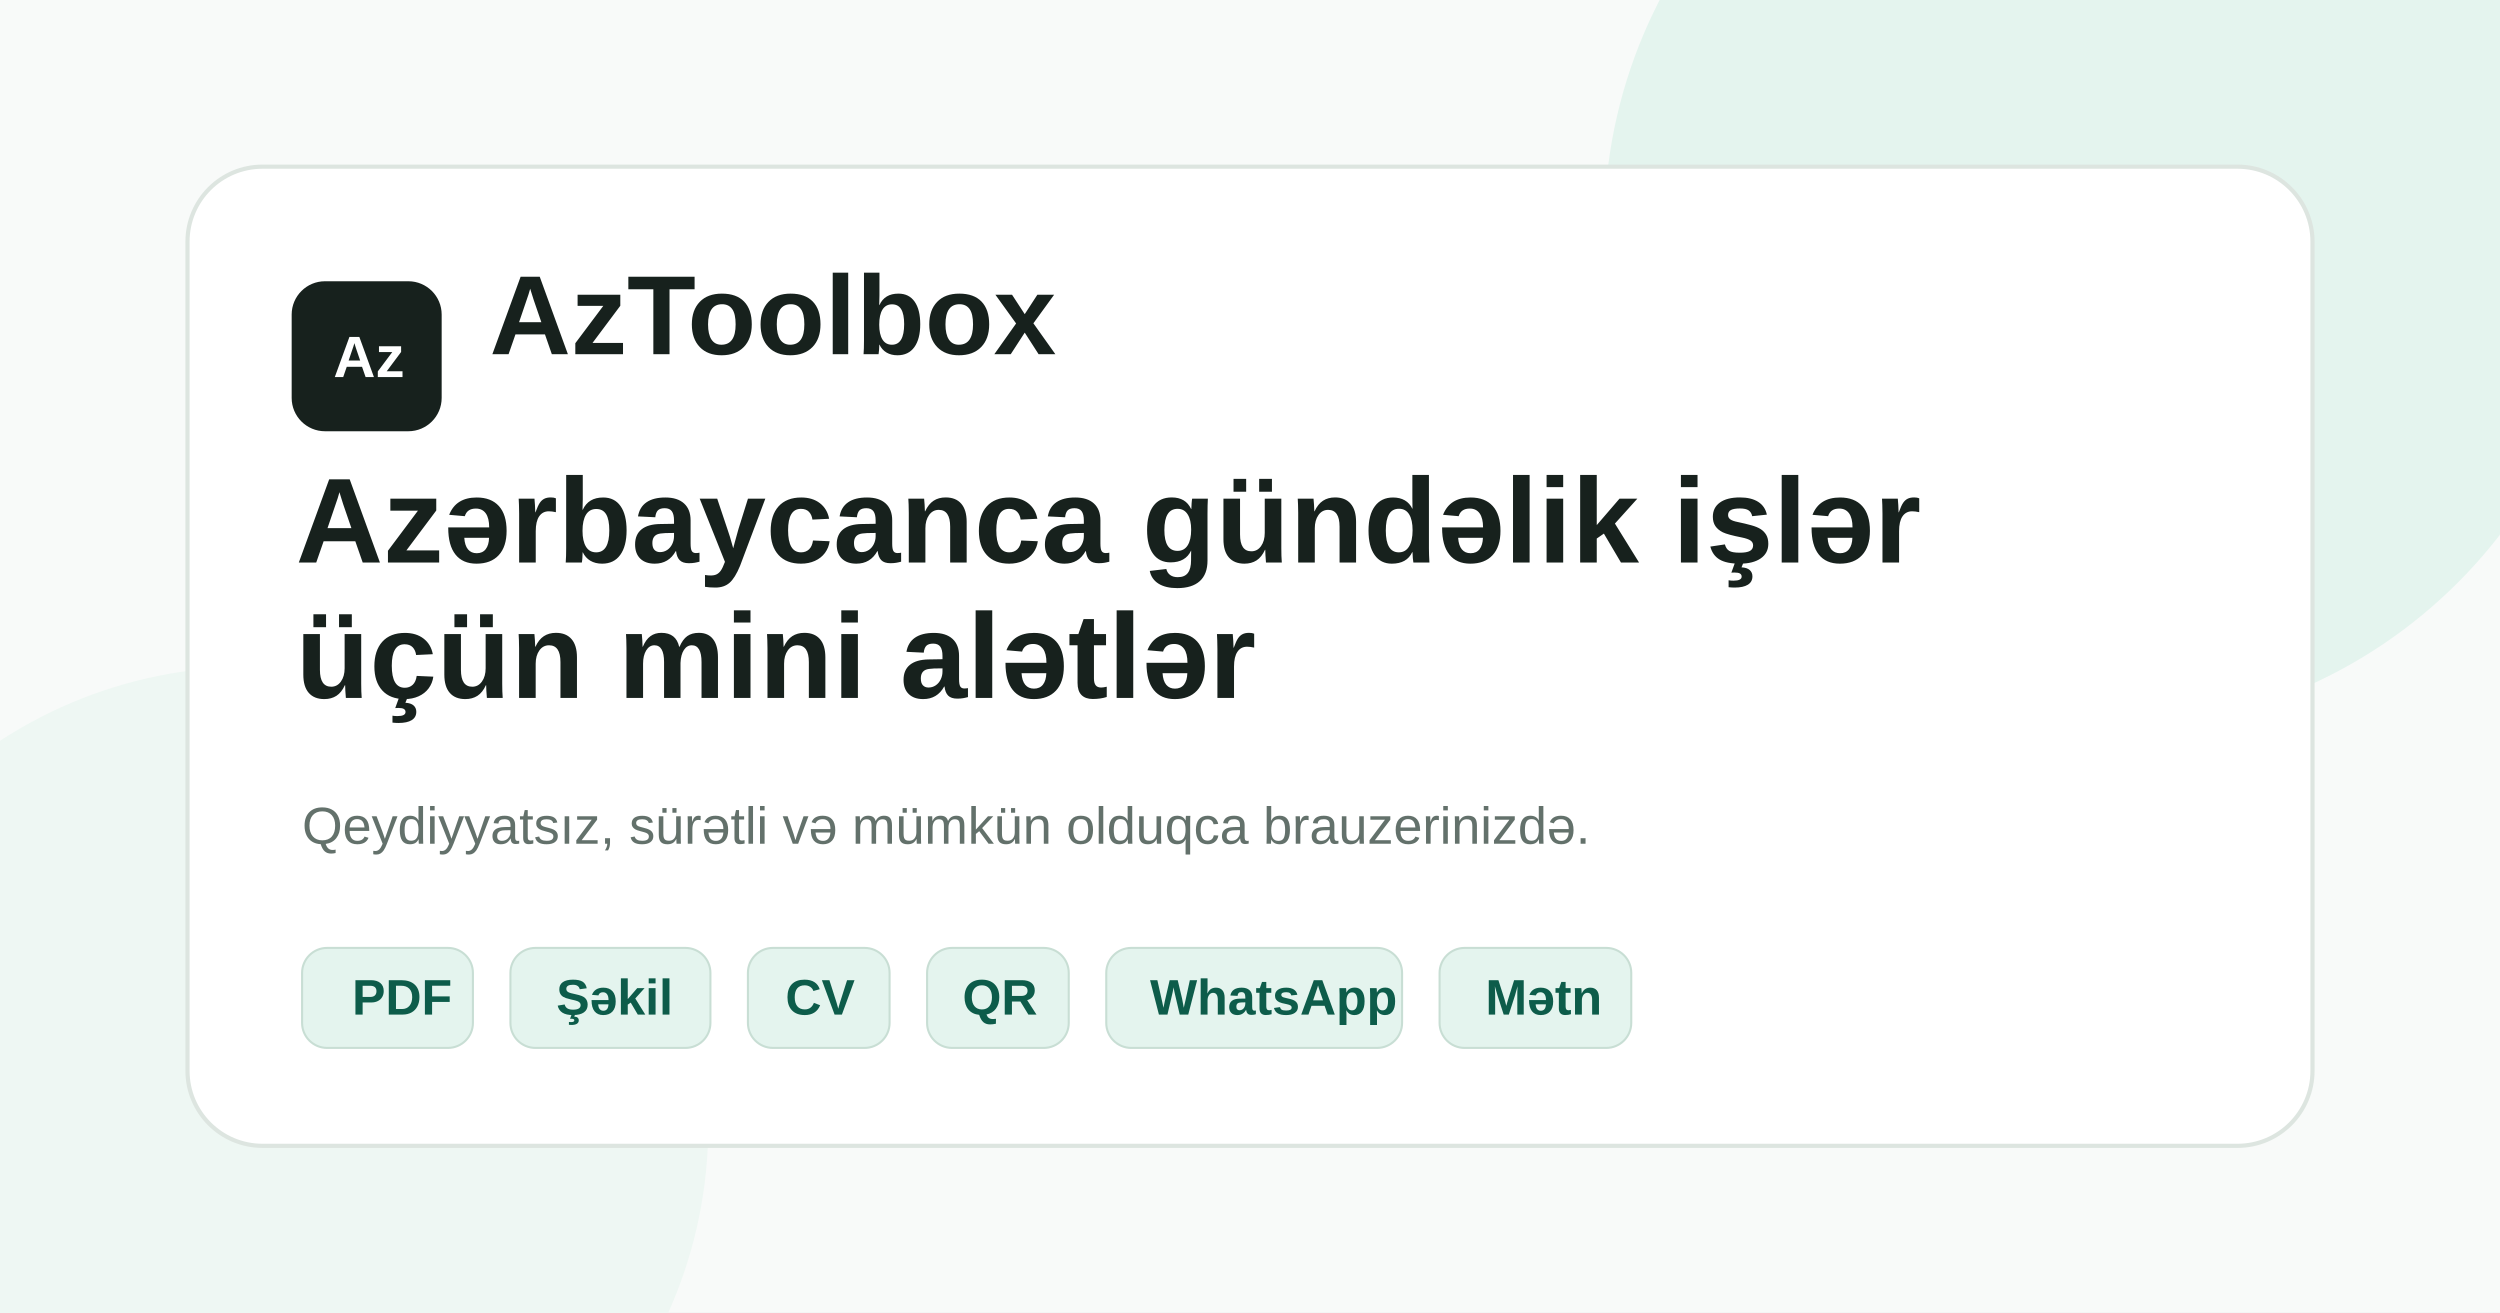
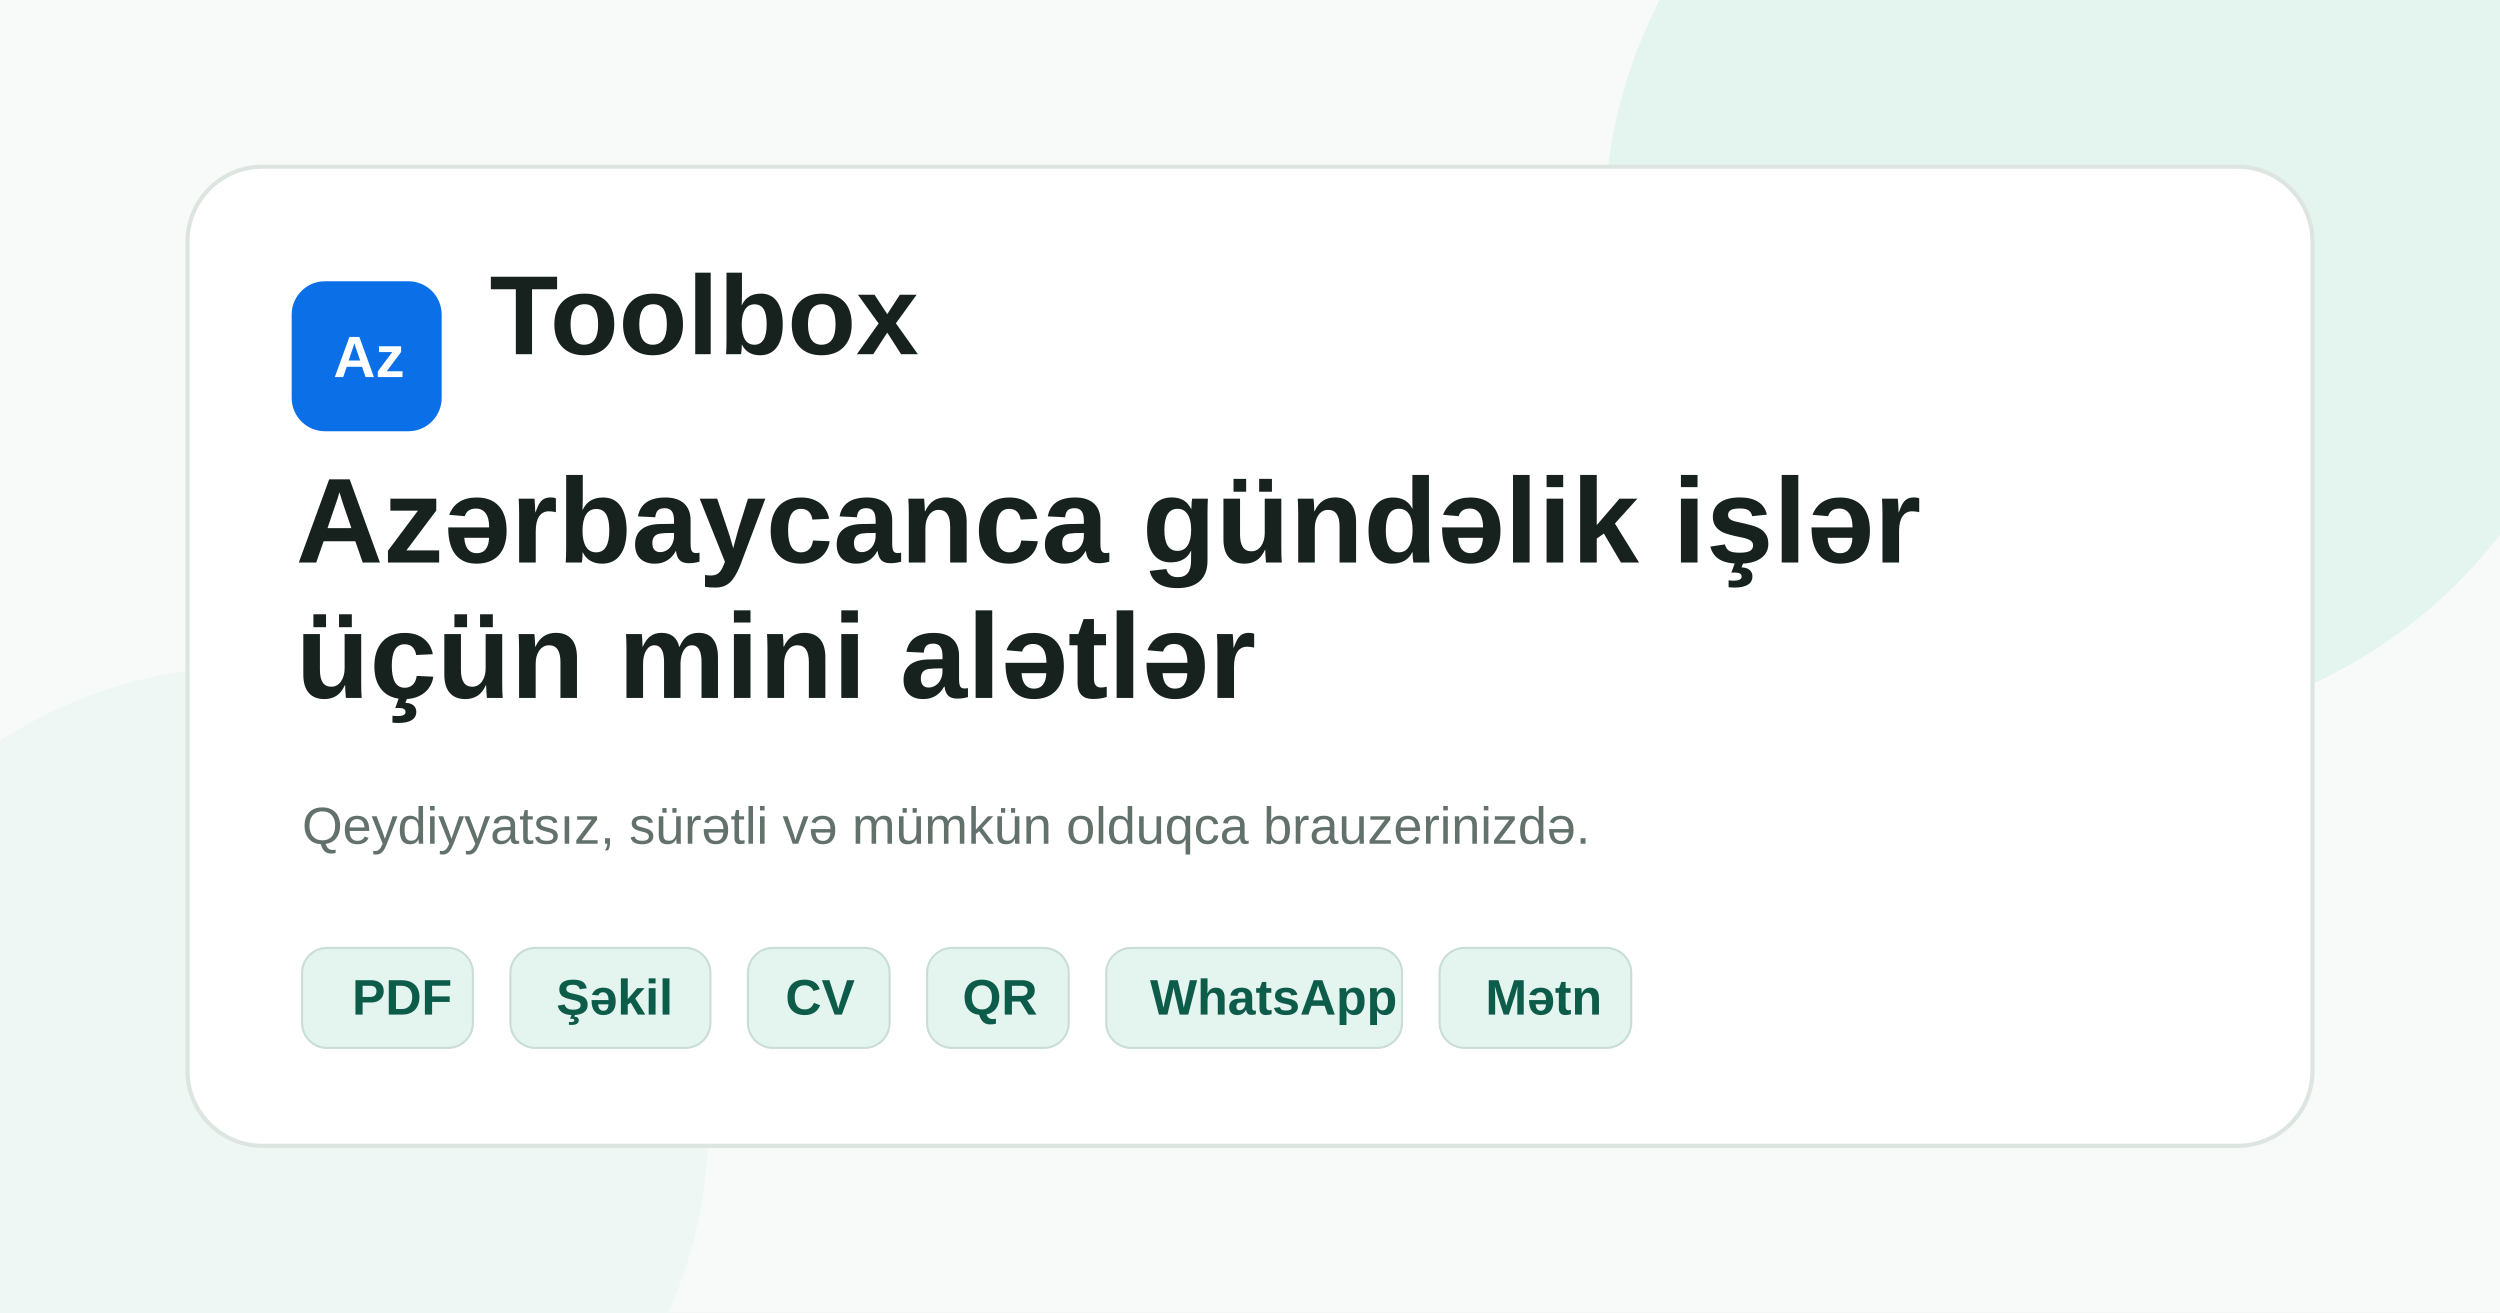
<svg xmlns="http://www.w3.org/2000/svg" width="1200" height="630" viewBox="0 0 1200 630" role="img" aria-label="AzToolbox preview">
  <rect width="1200" height="630" fill="#f8faf9" />
  <circle cx="1010" cy="110" r="240" fill="#e4f4ee" />
  <circle cx="120" cy="540" r="220" fill="#eef7f3" />
  <rect x="90" y="80" width="1020" height="470" rx="36" fill="#ffffff" stroke="#dde5e0" stroke-width="2" />
-   <rect x="140" y="135" width="72" height="72" rx="16" fill="#17211d" />
+   <rect x="140" y="135" width="72" height="72" rx="16" fill="#0b6fe8" />
  <text x="160" y="181" fill="#ffffff" font-family="Arial, sans-serif" font-size="28" font-weight="700">Az</text>
-   <text x="235" y="170" fill="#17211d" font-family="Arial, sans-serif" font-size="54" font-weight="800">AzToolbox</text>
+   <text x="235" y="170" fill="#17211d" font-family="Arial, sans-serif" font-size="54" font-weight="800">Toolbox</text>
  <text x="142" y="270" fill="#17211d" font-family="Arial, sans-serif" font-size="58" font-weight="800">Azərbaycanca gündəlik işlər</text>
  <text x="142" y="335" fill="#17211d" font-family="Arial, sans-serif" font-size="58" font-weight="800">üçün mini alətlər</text>
  <text x="145" y="405" fill="#63716b" font-family="Arial, sans-serif" font-size="25">Qeydiyyatsız, sürətli və mümkün olduqca brauzerinizdə.</text>
  <g font-family="Arial, sans-serif" font-size="24" font-weight="700" fill="#0d5c4a">
    <rect x="145" y="455" width="82" height="48" rx="12" fill="#e4f4ee" stroke="#c8ded4" />
    <text x="169" y="487">PDF</text>
    <rect x="245" y="455" width="96" height="48" rx="12" fill="#e4f4ee" stroke="#c8ded4" />
    <text x="267" y="487">Şəkil</text>
    <rect x="359" y="455" width="68" height="48" rx="12" fill="#e4f4ee" stroke="#c8ded4" />
    <text x="377" y="487">CV</text>
    <rect x="445" y="455" width="68" height="48" rx="12" fill="#e4f4ee" stroke="#c8ded4" />
    <text x="462" y="487">QR</text>
    <rect x="531" y="455" width="142" height="48" rx="12" fill="#e4f4ee" stroke="#c8ded4" />
    <text x="552" y="487">WhatsApp</text>
    <rect x="691" y="455" width="92" height="48" rx="12" fill="#e4f4ee" stroke="#c8ded4" />
    <text x="713" y="487">Mətn</text>
  </g>
</svg>
